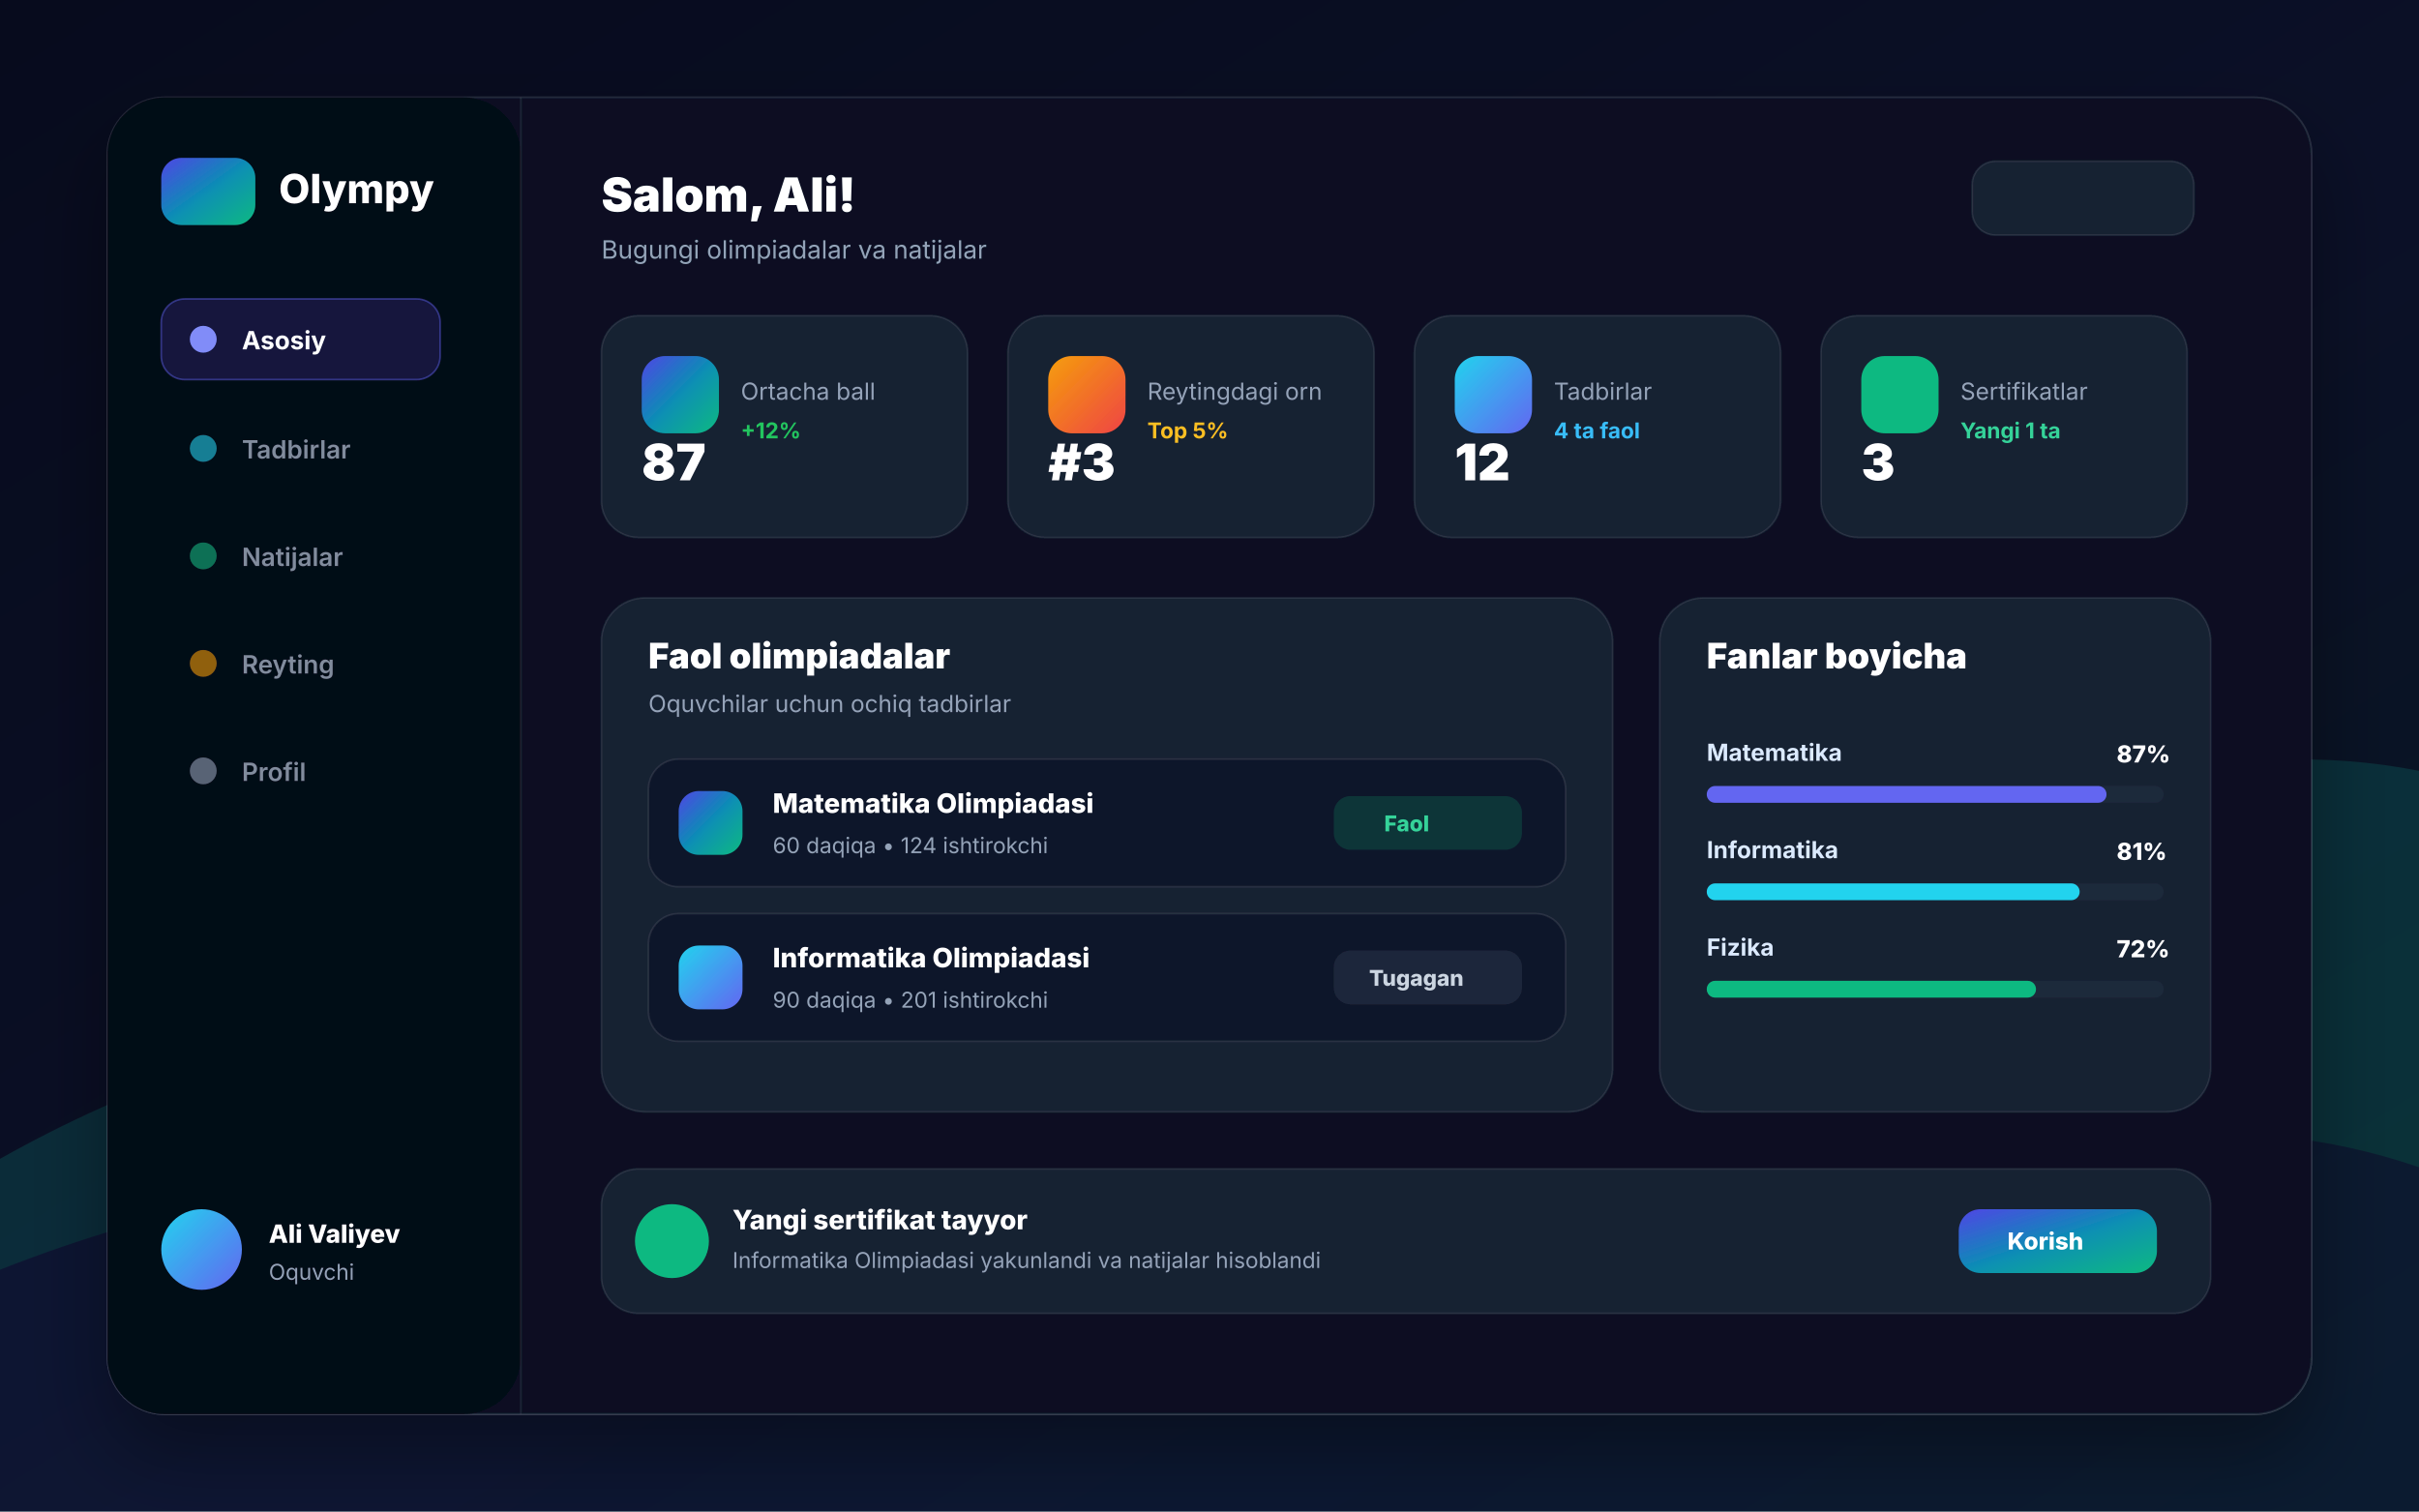
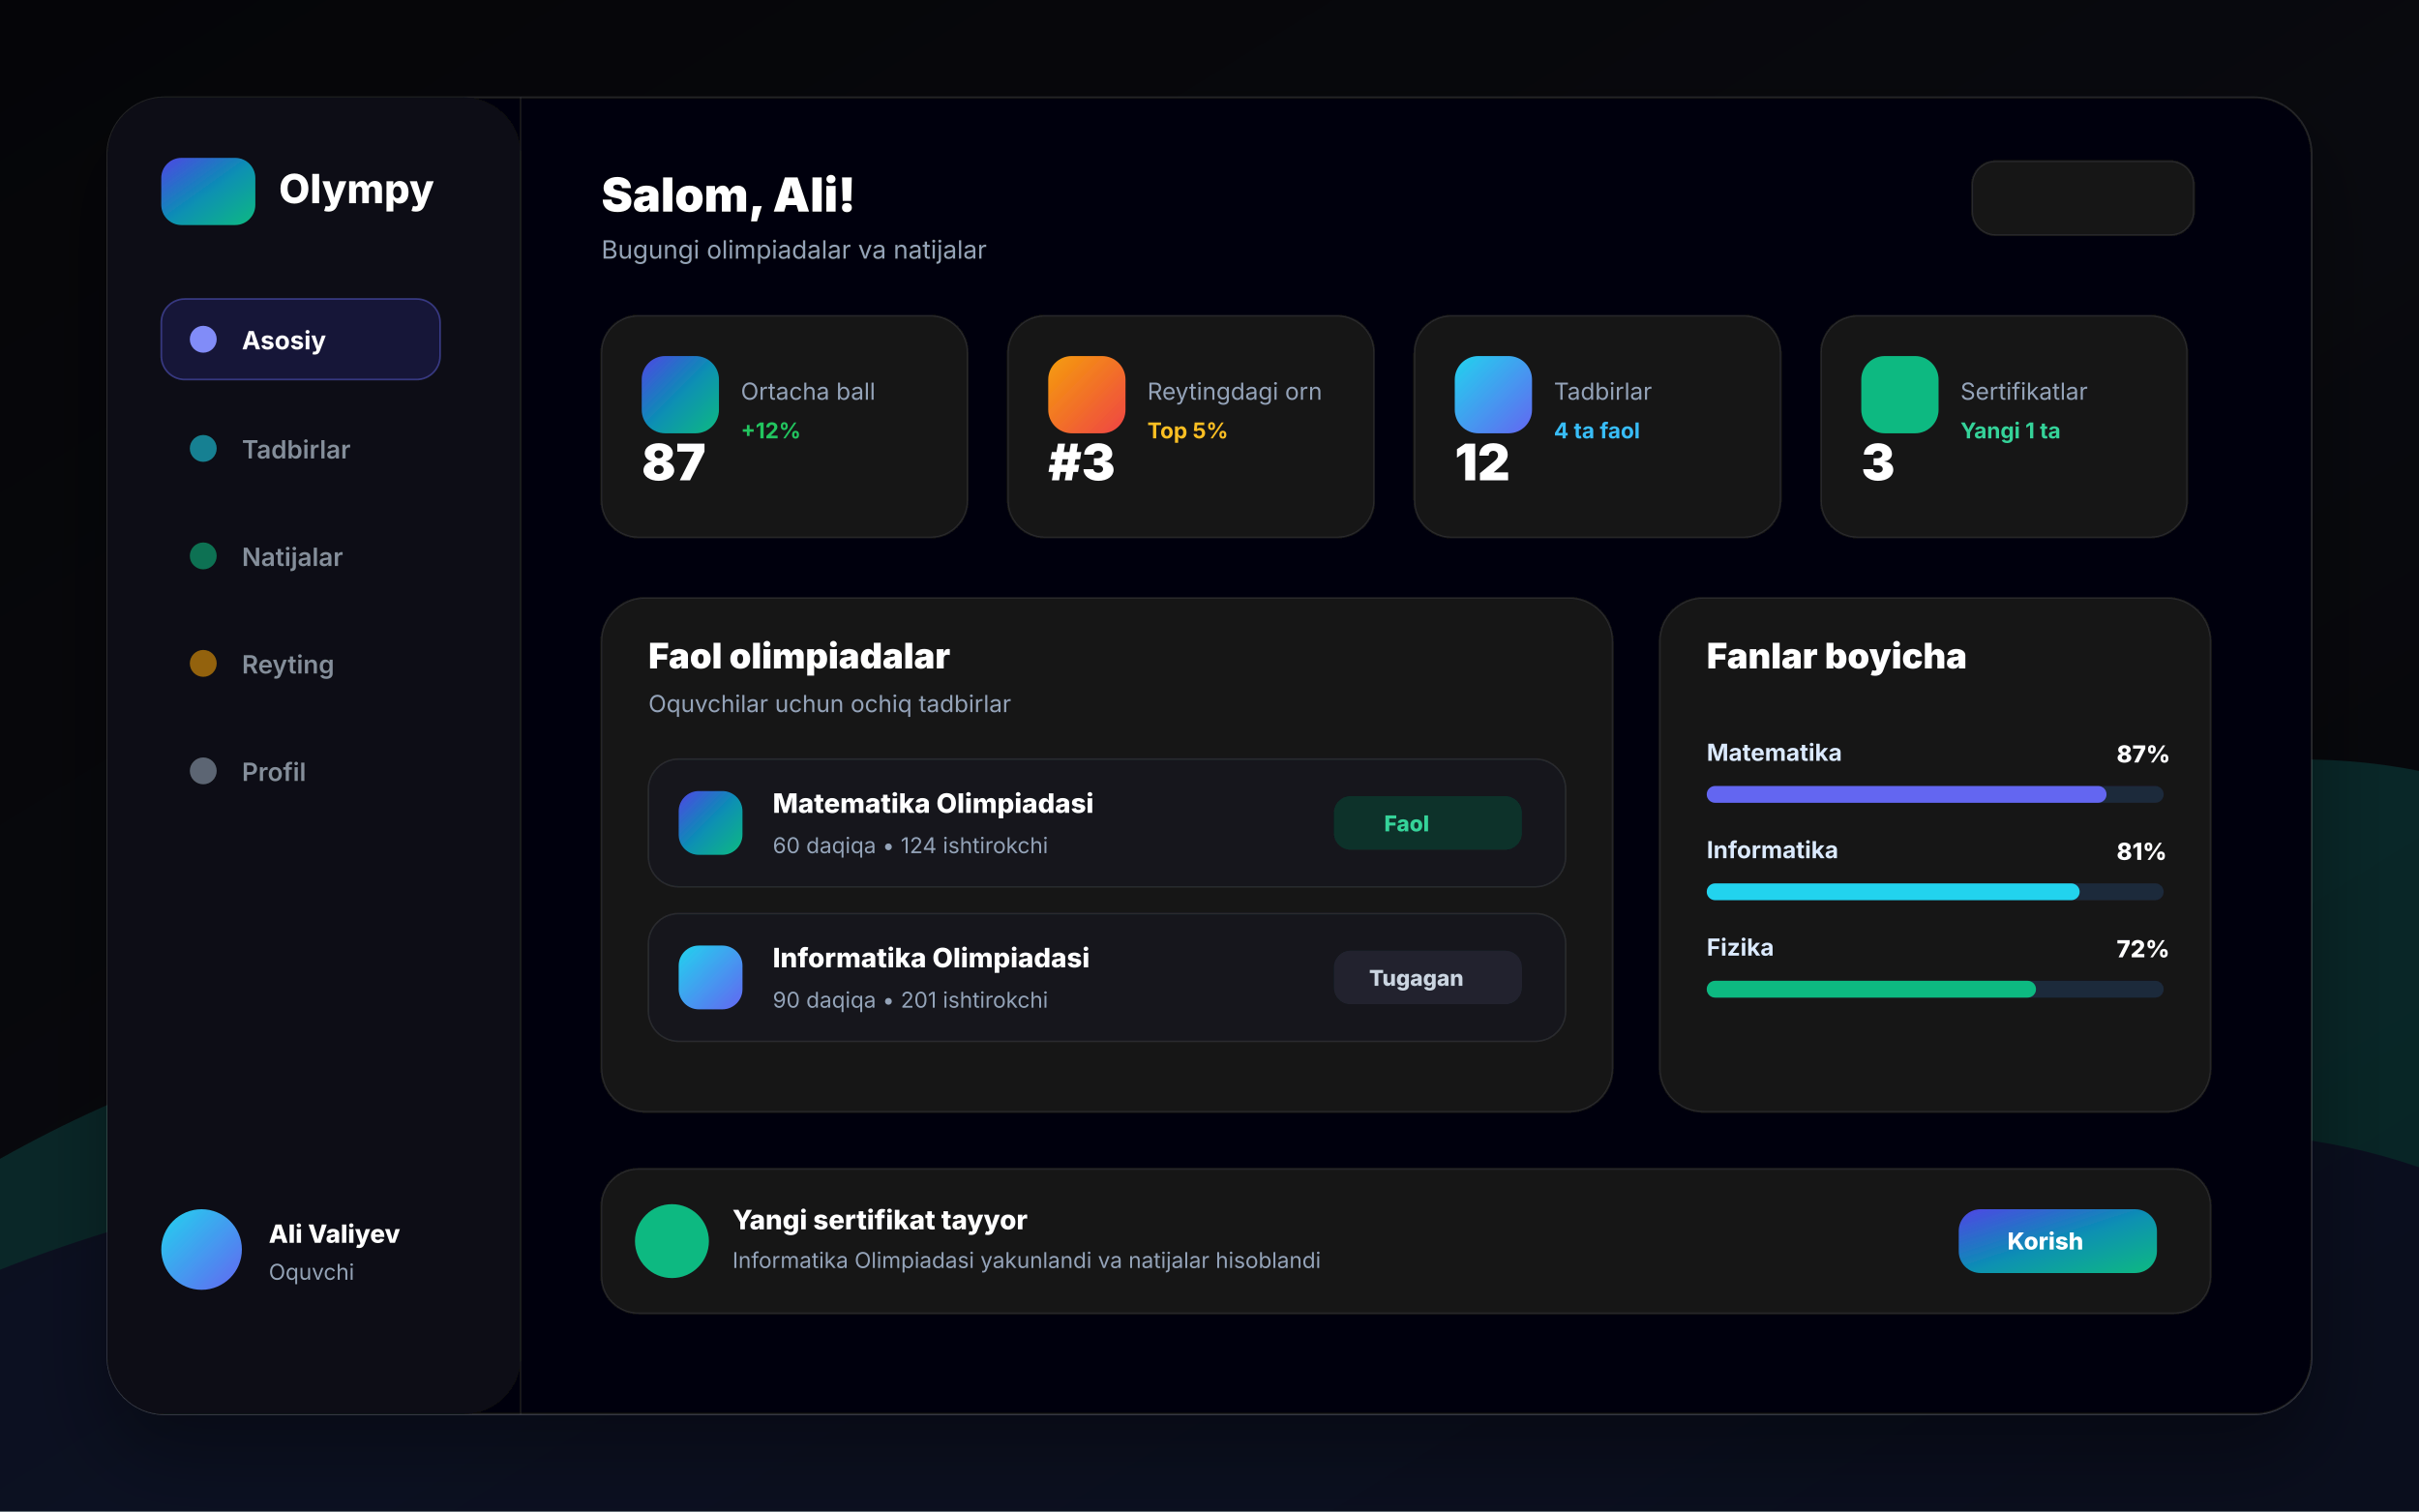
<svg xmlns="http://www.w3.org/2000/svg" width="1440" height="900" viewBox="0 0 1440 900" role="img" aria-labelledby="title desc">
  <defs>
    <linearGradient id="bg" x1="0" y1="0" x2="1" y2="1">
-       <stop offset="0" stop-color="#070b1d" />
-       <stop offset="0.55" stop-color="#0b1027" />
-       <stop offset="1" stop-color="#071822" />
+       <stop offset="0" stop-color="#050508" />
+       <stop offset="0.55" stop-color="#090a0f" />
+       <stop offset="1" stop-color="#050508" />
    </linearGradient>
    <linearGradient id="brand" x1="0" y1="0" x2="1" y2="1">
      <stop offset="0" stop-color="#4f46e5" />
      <stop offset="0.52" stop-color="#0891b2" />
      <stop offset="1" stop-color="#10b981" />
    </linearGradient>
    <linearGradient id="warm" x1="0" y1="0" x2="1" y2="1">
      <stop offset="0" stop-color="#f59e0b" />
      <stop offset="1" stop-color="#ef4444" />
    </linearGradient>
    <linearGradient id="cool" x1="0" y1="0" x2="1" y2="1">
      <stop offset="0" stop-color="#22d3ee" />
      <stop offset="1" stop-color="#6366f1" />
    </linearGradient>
    <filter id="shadow" x="-20%" y="-20%" width="140%" height="140%">
      <feDropShadow dx="0" dy="24" stdDeviation="24" flood-color="#000000" flood-opacity="0.36" />
    </filter>
  </defs>
  <rect width="1440" height="900" fill="url(#bg)" />
  <path d="M0 0h1440v900H0z" fill="none" />
  <g opacity="0.28">
    <path d="M0 690c160-90 330-112 520-64 232 59 357 37 542-73 143-85 268-116 378-94v441H0z" fill="#0f766e" />
    <path d="M0 756c194-76 376-75 545 3 189 88 370 83 543-16 123-70 241-86 352-48v205H0z" fill="#172554" />
  </g>
  <g filter="url(#shadow)">
-     <rect x="64" y="58" width="1312" height="784" rx="34" fill="#081124" stroke="#ffffff" stroke-opacity="0.11" />
-     <rect x="64" y="58" width="246" height="784" rx="34" fill="#050a18" />
+     <rect x="64" y="58" width="1312" height="784" rx="34" fill="#050508" stroke="#ffffff" stroke-opacity="0.11" />
+     <rect x="64" y="58" width="246" height="784" rx="34" fill="#0d0e12" />
    <path d="M310 58v784" stroke="#ffffff" stroke-opacity="0.08" />
    <g transform="translate(96 94)">
      <rect width="56" height="40" rx="12" fill="url(#brand)" />
      <text x="70" y="27" fill="#fff" font-family="Inter, Arial, sans-serif" font-size="24" font-weight="800">Olympy</text>
    </g>
    <g transform="translate(96 178)" fill="none" font-family="Inter, Arial, sans-serif">
      <rect width="166" height="48" rx="14" fill="#4f46e5" fill-opacity="0.18" stroke="#6366f1" stroke-opacity="0.45" />
      <circle cx="25" cy="24" r="8" fill="#818cf8" />
      <text x="48" y="30" fill="#fff" font-size="15" font-weight="700">Asosiy</text>
      <g opacity="0.58">
        <circle cx="25" cy="89" r="8" fill="#22d3ee" />
        <text x="48" y="95" fill="#dbeafe" font-size="15" font-weight="600">Tadbirlar</text>
        <circle cx="25" cy="153" r="8" fill="#10b981" />
        <text x="48" y="159" fill="#dbeafe" font-size="15" font-weight="600">Natijalar</text>
        <circle cx="25" cy="217" r="8" fill="#f59e0b" />
        <text x="48" y="223" fill="#dbeafe" font-size="15" font-weight="600">Reyting</text>
        <circle cx="25" cy="281" r="8" fill="#94a3b8" />
        <text x="48" y="287" fill="#dbeafe" font-size="15" font-weight="600">Profil</text>
      </g>
    </g>
    <g transform="translate(96 720)">
      <circle cx="24" cy="24" r="24" fill="url(#cool)" />
      <text x="64" y="20" fill="#fff" font-family="Inter, Arial, sans-serif" font-size="15" font-weight="800">Ali Valiyev</text>
      <text x="64" y="42" fill="#94a3b8" font-family="Inter, Arial, sans-serif" font-size="13">Oquvchi</text>
    </g>
    <g transform="translate(358 96)" font-family="Inter, Arial, sans-serif">
      <text x="0" y="30" fill="#fff" font-size="28" font-weight="850">Salom, Ali!</text>
      <text x="0" y="58" fill="#94a3b8" font-size="15">Bugungi olimpiadalar va natijalar</text>
      <rect x="816" y="0" width="132" height="44" rx="14" fill="#ffffff" fill-opacity="0.07" stroke="#ffffff" stroke-opacity="0.1" />
      <text id="landing-date" x="840" y="28" fill="#dbeafe" font-size="14" font-weight="700" />
    </g>
    <g transform="translate(358 188)" font-family="Inter, Arial, sans-serif">
      <g>
        <rect width="218" height="132" rx="22" fill="#ffffff" fill-opacity="0.07" stroke="#ffffff" stroke-opacity="0.1" />
        <rect x="24" y="24" width="46" height="46" rx="14" fill="url(#brand)" />
        <text x="24" y="98" fill="#fff" font-size="30" font-weight="850">87</text>
        <text x="83" y="50" fill="#94a3b8" font-size="14">Ortacha ball</text>
        <text x="83" y="73" fill="#22c55e" font-size="13" font-weight="700">+12%</text>
      </g>
      <g transform="translate(242 0)">
        <rect width="218" height="132" rx="22" fill="#ffffff" fill-opacity="0.07" stroke="#ffffff" stroke-opacity="0.1" />
        <rect x="24" y="24" width="46" height="46" rx="14" fill="url(#warm)" />
        <text x="24" y="98" fill="#fff" font-size="30" font-weight="850">#3</text>
        <text x="83" y="50" fill="#94a3b8" font-size="14">Reytingdagi orn</text>
        <text x="83" y="73" fill="#fbbf24" font-size="13" font-weight="700">Top 5%</text>
      </g>
      <g transform="translate(484 0)">
        <rect width="218" height="132" rx="22" fill="#ffffff" fill-opacity="0.07" stroke="#ffffff" stroke-opacity="0.1" />
        <rect x="24" y="24" width="46" height="46" rx="14" fill="url(#cool)" />
        <text x="24" y="98" fill="#fff" font-size="30" font-weight="850">12</text>
        <text x="83" y="50" fill="#94a3b8" font-size="14">Tadbirlar</text>
        <text x="83" y="73" fill="#38bdf8" font-size="13" font-weight="700">4 ta faol</text>
      </g>
      <g transform="translate(726 0)">
        <rect width="218" height="132" rx="22" fill="#ffffff" fill-opacity="0.07" stroke="#ffffff" stroke-opacity="0.1" />
        <rect x="24" y="24" width="46" height="46" rx="14" fill="#10b981" />
        <text x="24" y="98" fill="#fff" font-size="30" font-weight="850">3</text>
        <text x="83" y="50" fill="#94a3b8" font-size="14">Sertifikatlar</text>
        <text x="83" y="73" fill="#34d399" font-size="13" font-weight="700">Yangi 1 ta</text>
      </g>
    </g>
    <g transform="translate(358 356)" font-family="Inter, Arial, sans-serif">
      <rect width="602" height="306" rx="26" fill="#ffffff" fill-opacity="0.07" stroke="#ffffff" stroke-opacity="0.1" />
      <text x="28" y="42" fill="#fff" font-size="21" font-weight="850">Faol olimpiadalar</text>
      <text x="28" y="68" fill="#94a3b8" font-size="14">Oquvchilar uchun ochiq tadbirlar</text>
      <g transform="translate(28 96)">
-         <rect width="546" height="76" rx="18" fill="#0f172a" stroke="#ffffff" stroke-opacity="0.09" />
+         <rect width="546" height="76" rx="18" fill="#12141a" stroke="#ffffff" stroke-opacity="0.09" />
        <rect x="18" y="19" width="38" height="38" rx="12" fill="url(#brand)" />
        <text x="74" y="32" fill="#fff" font-size="16" font-weight="800">Matematika Olimpiadasi</text>
        <text x="74" y="56" fill="#94a3b8" font-size="13">60 daqiqa • 124 ishtirokchi</text>
        <rect x="408" y="22" width="112" height="32" rx="10" fill="#10b981" fill-opacity="0.18" />
        <text x="438" y="43" fill="#34d399" font-size="13" font-weight="800">Faol</text>
      </g>
      <g transform="translate(28 188)">
-         <rect width="546" height="76" rx="18" fill="#0f172a" stroke="#ffffff" stroke-opacity="0.09" />
+         <rect width="546" height="76" rx="18" fill="#12141a" stroke="#ffffff" stroke-opacity="0.09" />
        <rect x="18" y="19" width="38" height="38" rx="12" fill="url(#cool)" />
        <text x="74" y="32" fill="#fff" font-size="16" font-weight="800">Informatika Olimpiadasi</text>
        <text x="74" y="56" fill="#94a3b8" font-size="13">90 daqiqa • 201 ishtirokchi</text>
        <rect x="408" y="22" width="112" height="32" rx="10" fill="#64748b" fill-opacity="0.18" />
        <text x="429" y="43" fill="#cbd5e1" font-size="13" font-weight="800">Tugagan</text>
      </g>
    </g>
    <g transform="translate(988 356)" font-family="Inter, Arial, sans-serif">
      <rect width="328" height="306" rx="26" fill="#ffffff" fill-opacity="0.07" stroke="#ffffff" stroke-opacity="0.1" />
      <text x="28" y="42" fill="#fff" font-size="21" font-weight="850">Fanlar boyicha</text>
      <g transform="translate(28 78)">
        <text y="19" fill="#dbeafe" font-size="14" font-weight="700">Matematika</text>
        <rect y="34" width="272" height="10" rx="5" fill="#1e293b" />
        <rect y="34" width="238" height="10" rx="5" fill="#6366f1" />
        <text x="244" y="20" fill="#fff" font-size="14" font-weight="800">87%</text>
      </g>
      <g transform="translate(28 136)">
        <text y="19" fill="#dbeafe" font-size="14" font-weight="700">Informatika</text>
        <rect y="34" width="272" height="10" rx="5" fill="#1e293b" />
        <rect y="34" width="222" height="10" rx="5" fill="#22d3ee" />
        <text x="244" y="20" fill="#fff" font-size="14" font-weight="800">81%</text>
      </g>
      <g transform="translate(28 194)">
        <text y="19" fill="#dbeafe" font-size="14" font-weight="700">Fizika</text>
        <rect y="34" width="272" height="10" rx="5" fill="#1e293b" />
        <rect y="34" width="196" height="10" rx="5" fill="#10b981" />
        <text x="244" y="20" fill="#fff" font-size="14" font-weight="800">72%</text>
      </g>
    </g>
    <g transform="translate(358 696)" font-family="Inter, Arial, sans-serif">
      <rect width="958" height="86" rx="22" fill="#ffffff" fill-opacity="0.07" stroke="#ffffff" stroke-opacity="0.1" />
      <circle cx="42" cy="43" r="22" fill="#10b981" />
      <text x="78" y="36" fill="#fff" font-size="16" font-weight="800">Yangi sertifikat tayyor</text>
      <text x="78" y="59" fill="#94a3b8" font-size="13">Informatika Olimpiadasi yakunlandi va natijalar hisoblandi</text>
      <rect x="808" y="24" width="118" height="38" rx="13" fill="url(#brand)" />
      <text x="837" y="48" fill="#fff" font-size="14" font-weight="800">Korish</text>
    </g>
  </g>
</svg>
